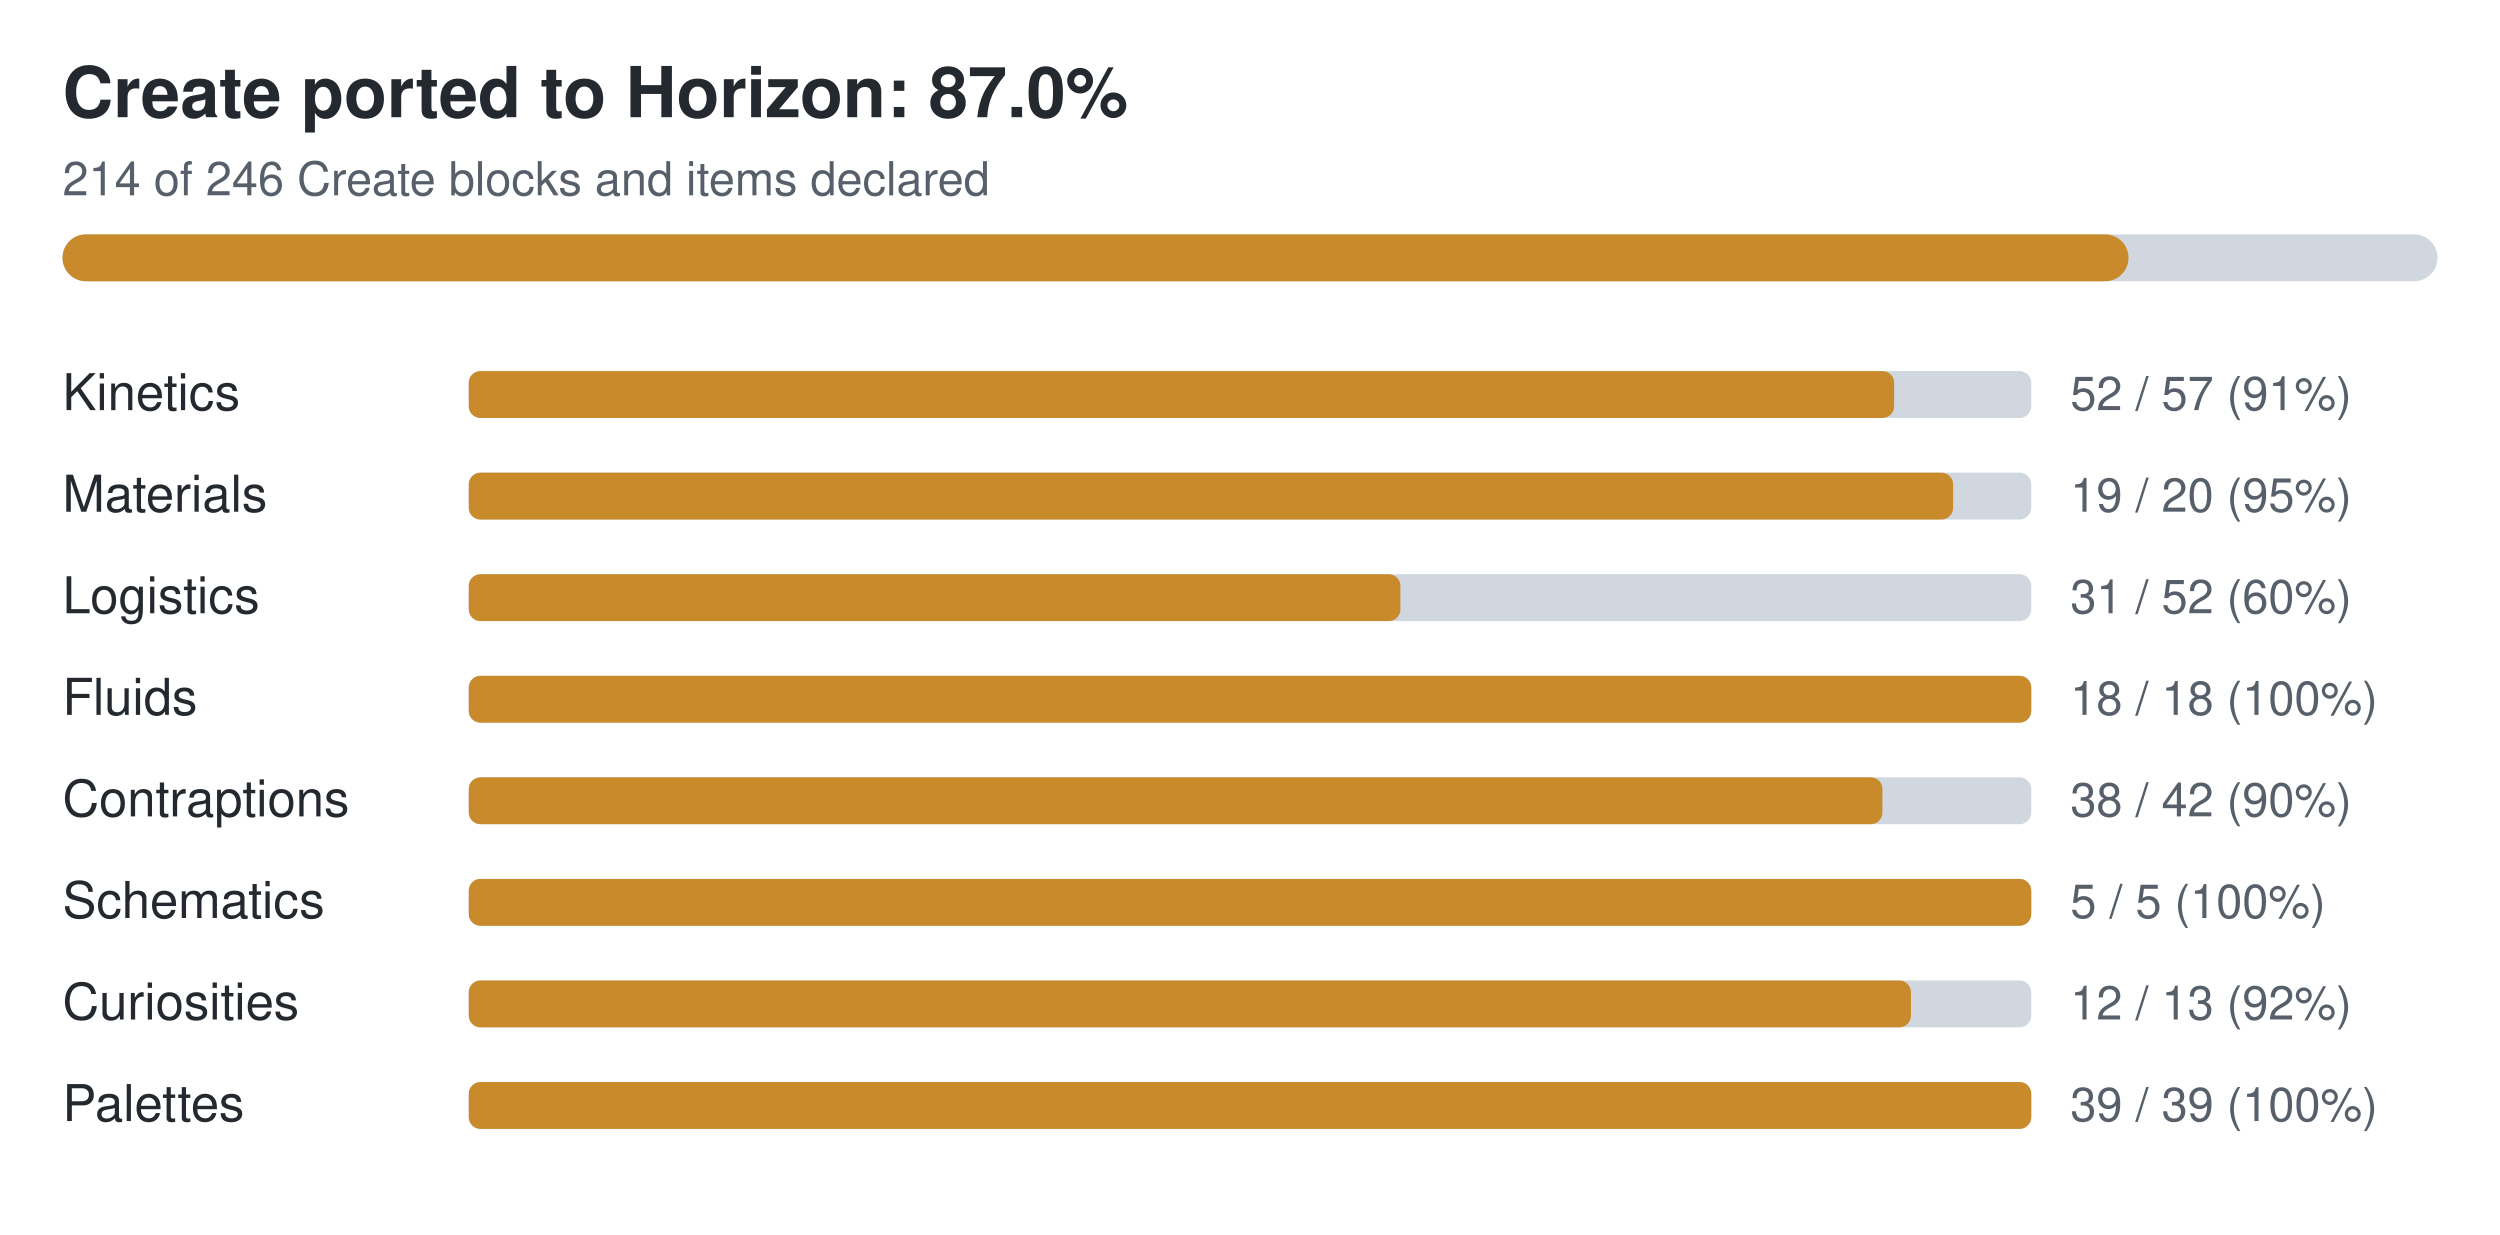
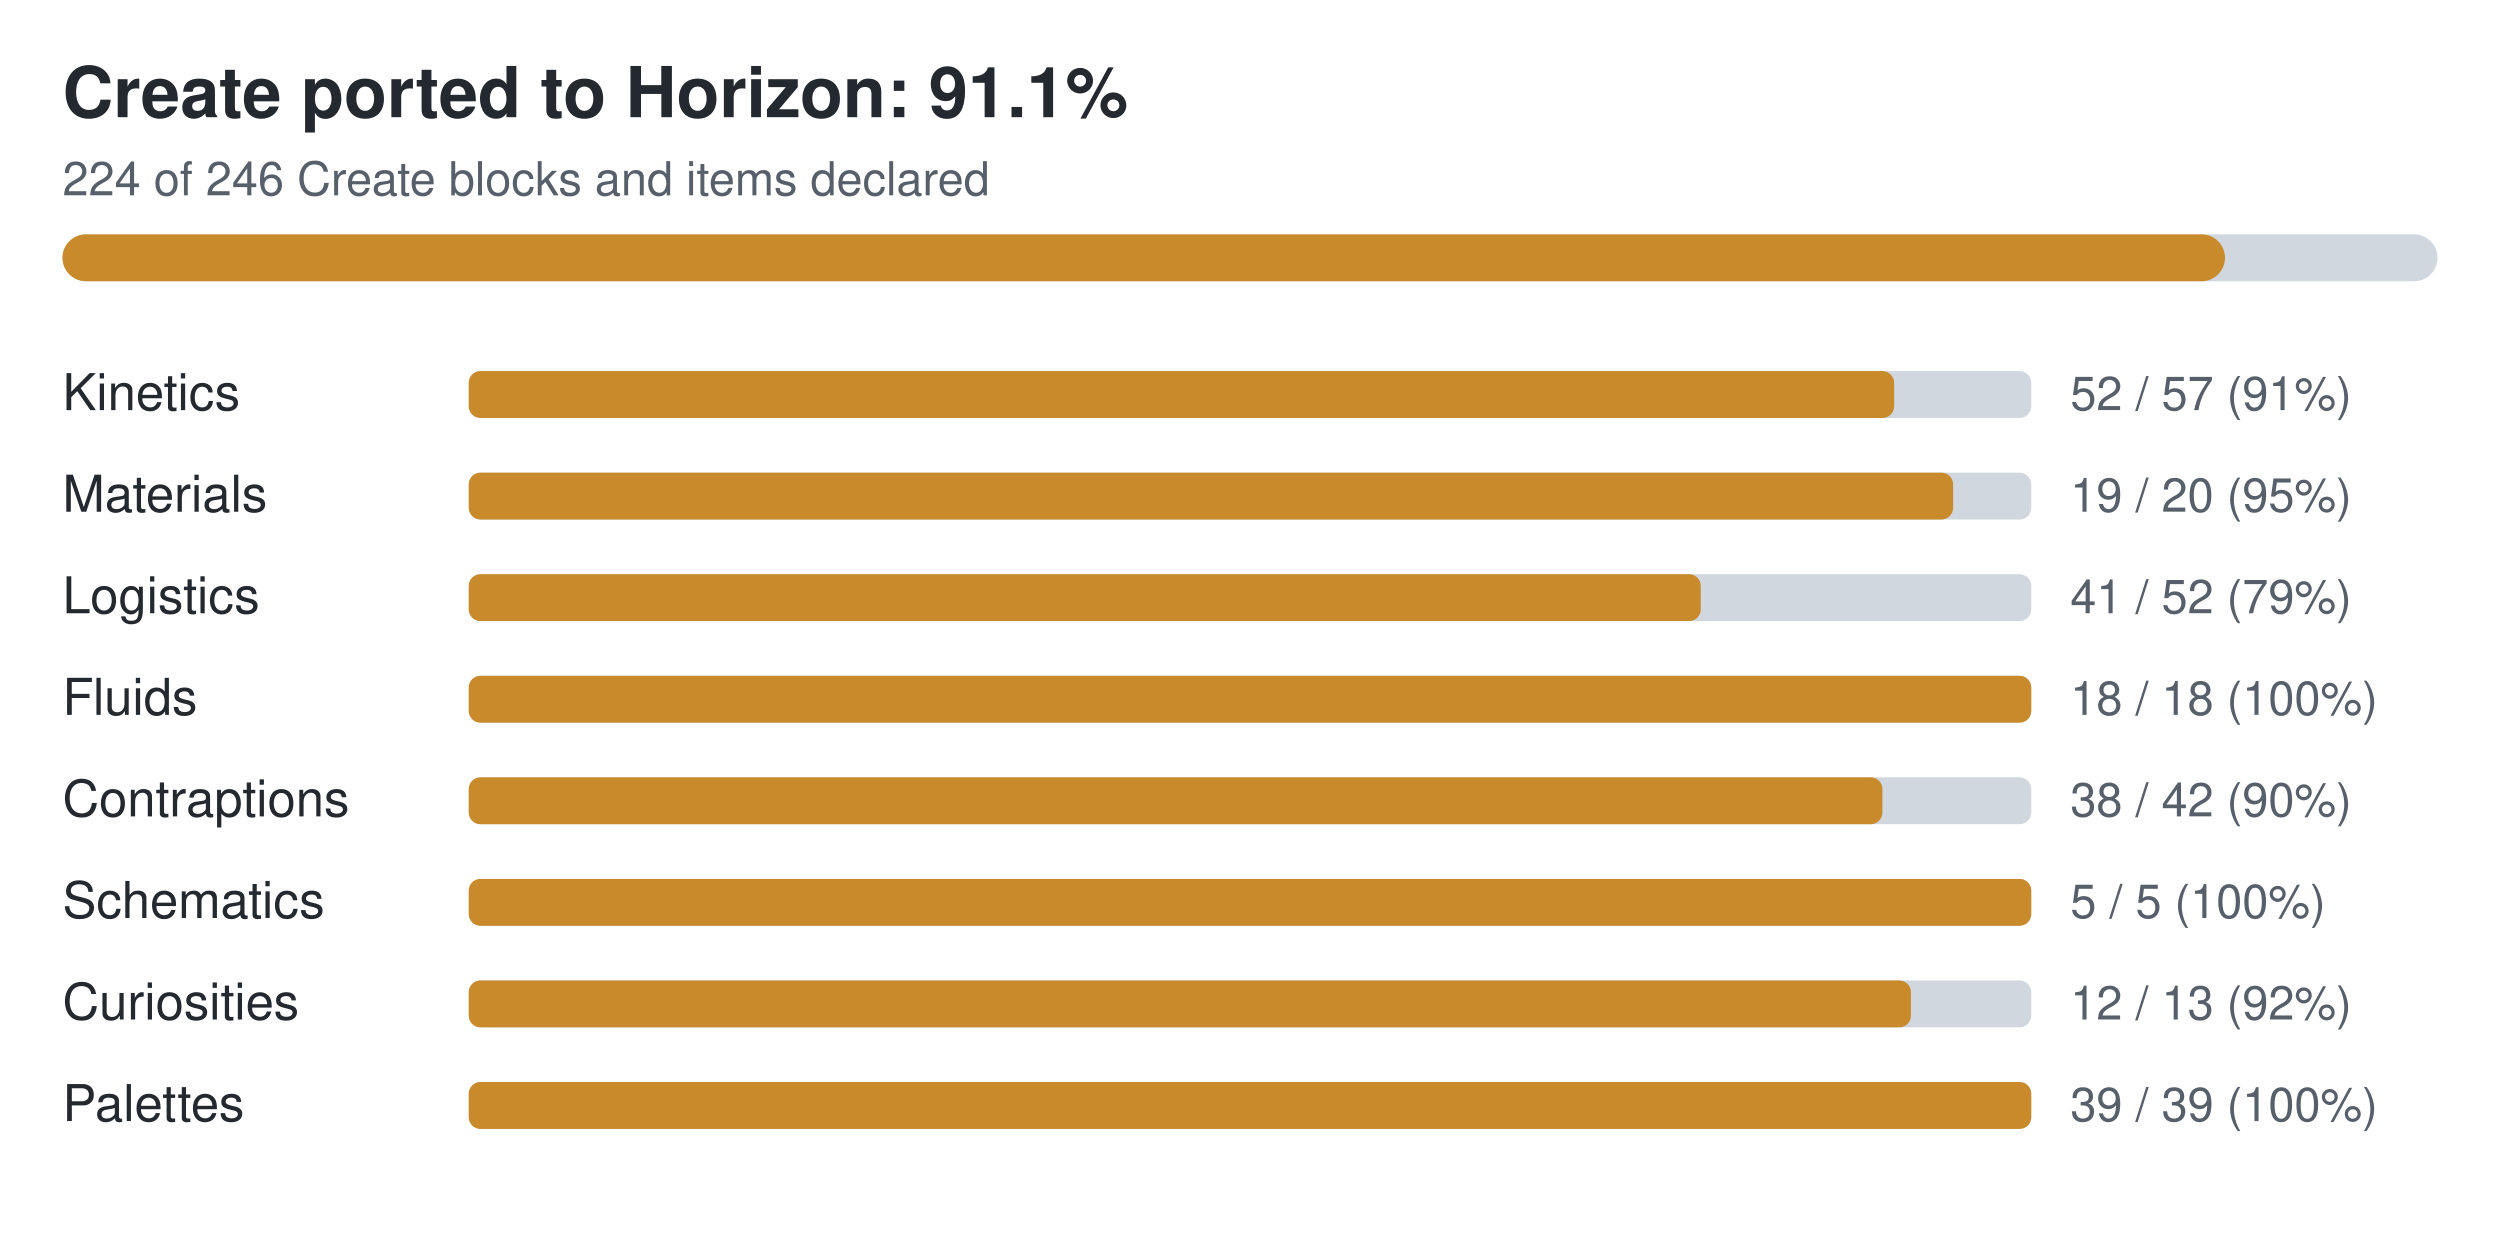
<svg xmlns="http://www.w3.org/2000/svg" width="640" height="316" viewBox="0 0 640 316" font-family="-apple-system,Segoe UI,Helvetica,Arial,sans-serif">
  <style>.t{fill:#24292f}.m{fill:#57606a}.track{fill:#d0d7de}.fill{fill:#c98a2b}@media (prefers-color-scheme:dark){.t{fill:#e6edf3}.m{fill:#8d96a0}.track{fill:#30363d}.fill{fill:#e3a64a}}</style>
-   <text class="t" x="16" y="30" font-size="18" font-weight="600">Create ported to Horizon: 87.0%</text>
-   <text class="m" x="16" y="50" font-size="12">214 of 246 Create blocks and items declared</text>
+   <text class="t" x="16" y="30" font-size="18" font-weight="600">Create ported to Horizon: 91.1%</text>
+   <text class="m" x="16" y="50" font-size="12">224 of 246 Create blocks and items declared</text>
  <rect class="track" x="16" y="60" width="608" height="12" rx="6" />
-   <rect class="fill" x="16" y="60" width="528.9" height="12" rx="6" />
+   <rect class="fill" x="16" y="60" width="553.6" height="12" rx="6" />
  <text class="t" x="16" y="105" font-size="13">Kinetics</text>
  <rect class="track" x="120" y="95" width="400" height="12" rx="3" />
  <rect class="fill" x="120" y="95" width="364.9" height="12" rx="3" />
  <text class="m" x="530" y="105" font-size="12">52 / 57  (91%)</text>
  <text class="t" x="16" y="131" font-size="13">Materials</text>
  <rect class="track" x="120" y="121" width="400" height="12" rx="3" />
  <rect class="fill" x="120" y="121" width="380.0" height="12" rx="3" />
  <text class="m" x="530" y="131" font-size="12">19 / 20  (95%)</text>
  <text class="t" x="16" y="157" font-size="13">Logistics</text>
  <rect class="track" x="120" y="147" width="400" height="12" rx="3" />
-   <rect class="fill" x="120" y="147" width="238.5" height="12" rx="3" />
-   <text class="m" x="530" y="157" font-size="12">31 / 52  (60%)</text>
+   <rect class="fill" x="120" y="147" width="315.4" height="12" rx="3" />
+   <text class="m" x="530" y="157" font-size="12">41 / 52  (79%)</text>
  <text class="t" x="16" y="183" font-size="13">Fluids</text>
  <rect class="track" x="120" y="173" width="400" height="12" rx="3" />
  <rect class="fill" x="120" y="173" width="400.0" height="12" rx="3" />
  <text class="m" x="530" y="183" font-size="12">18 / 18  (100%)</text>
  <text class="t" x="16" y="209" font-size="13">Contraptions</text>
  <rect class="track" x="120" y="199" width="400" height="12" rx="3" />
  <rect class="fill" x="120" y="199" width="361.9" height="12" rx="3" />
  <text class="m" x="530" y="209" font-size="12">38 / 42  (90%)</text>
  <text class="t" x="16" y="235" font-size="13">Schematics</text>
  <rect class="track" x="120" y="225" width="400" height="12" rx="3" />
  <rect class="fill" x="120" y="225" width="400.0" height="12" rx="3" />
  <text class="m" x="530" y="235" font-size="12">5 / 5  (100%)</text>
  <text class="t" x="16" y="261" font-size="13">Curiosities</text>
  <rect class="track" x="120" y="251" width="400" height="12" rx="3" />
  <rect class="fill" x="120" y="251" width="369.2" height="12" rx="3" />
  <text class="m" x="530" y="261" font-size="12">12 / 13  (92%)</text>
  <text class="t" x="16" y="287" font-size="13">Palettes</text>
  <rect class="track" x="120" y="277" width="400" height="12" rx="3" />
  <rect class="fill" x="120" y="277" width="400.0" height="12" rx="3" />
  <text class="m" x="530" y="287" font-size="12">39 / 39  (100%)</text>
</svg>
